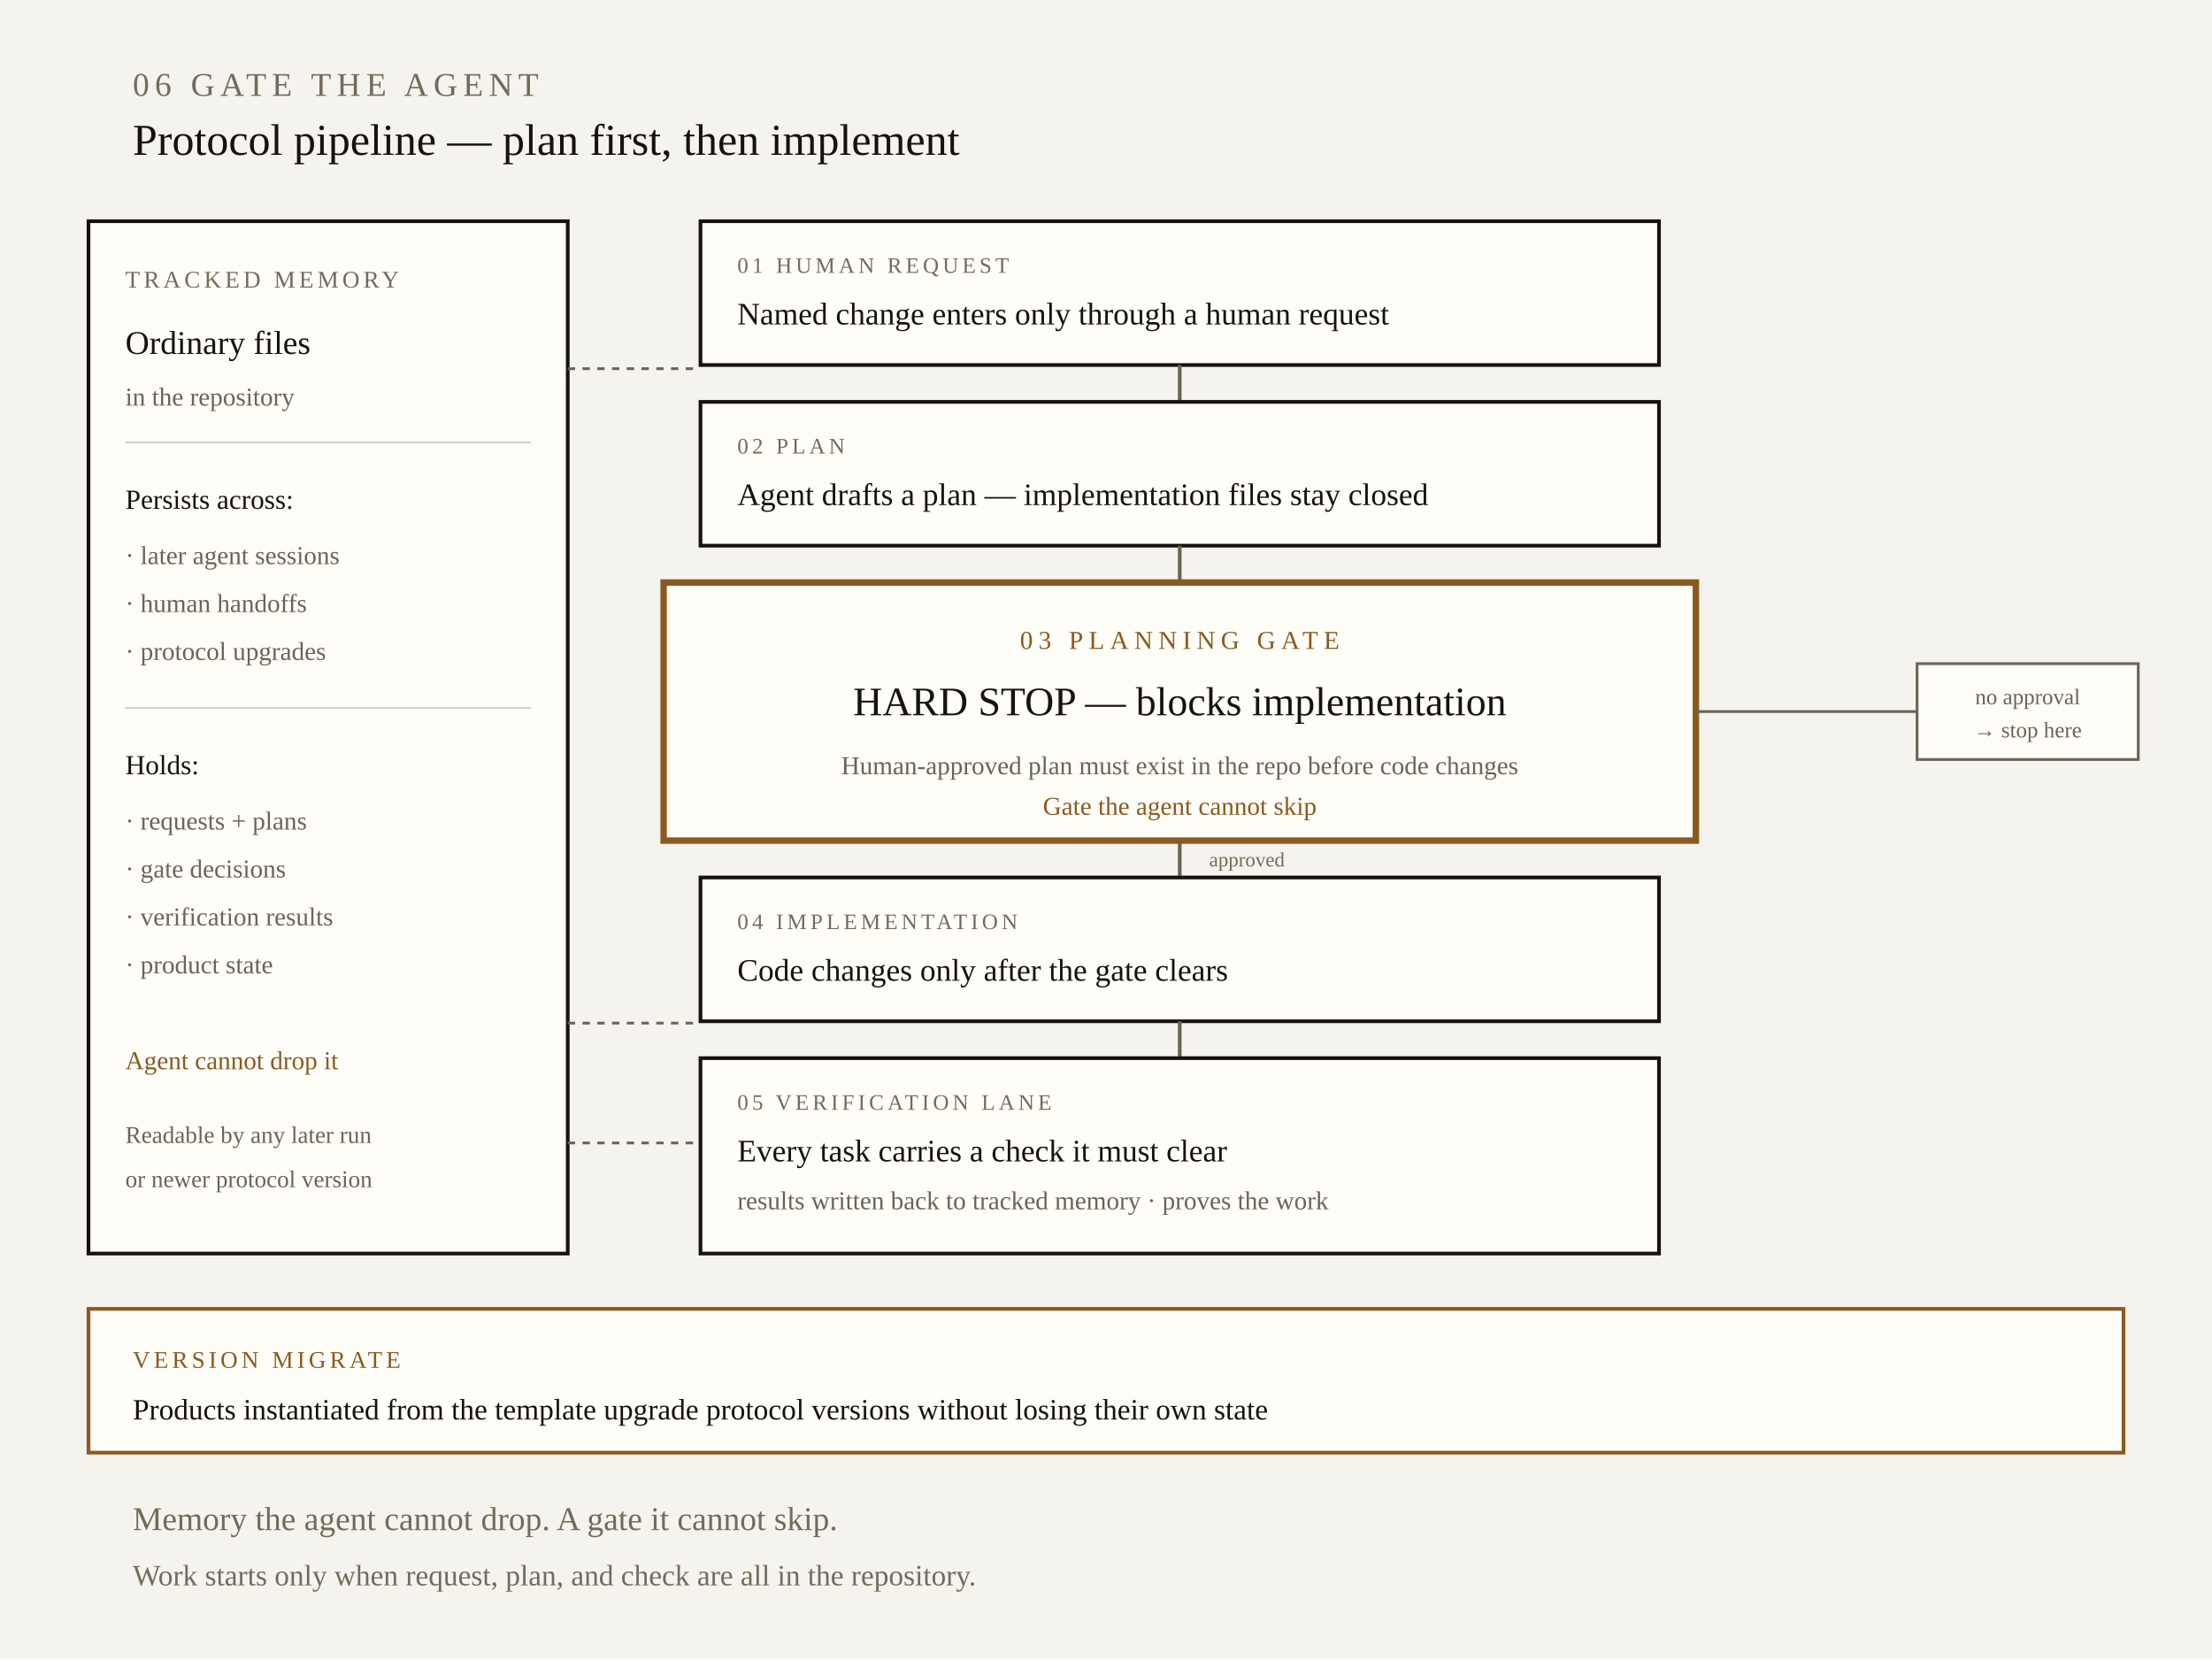
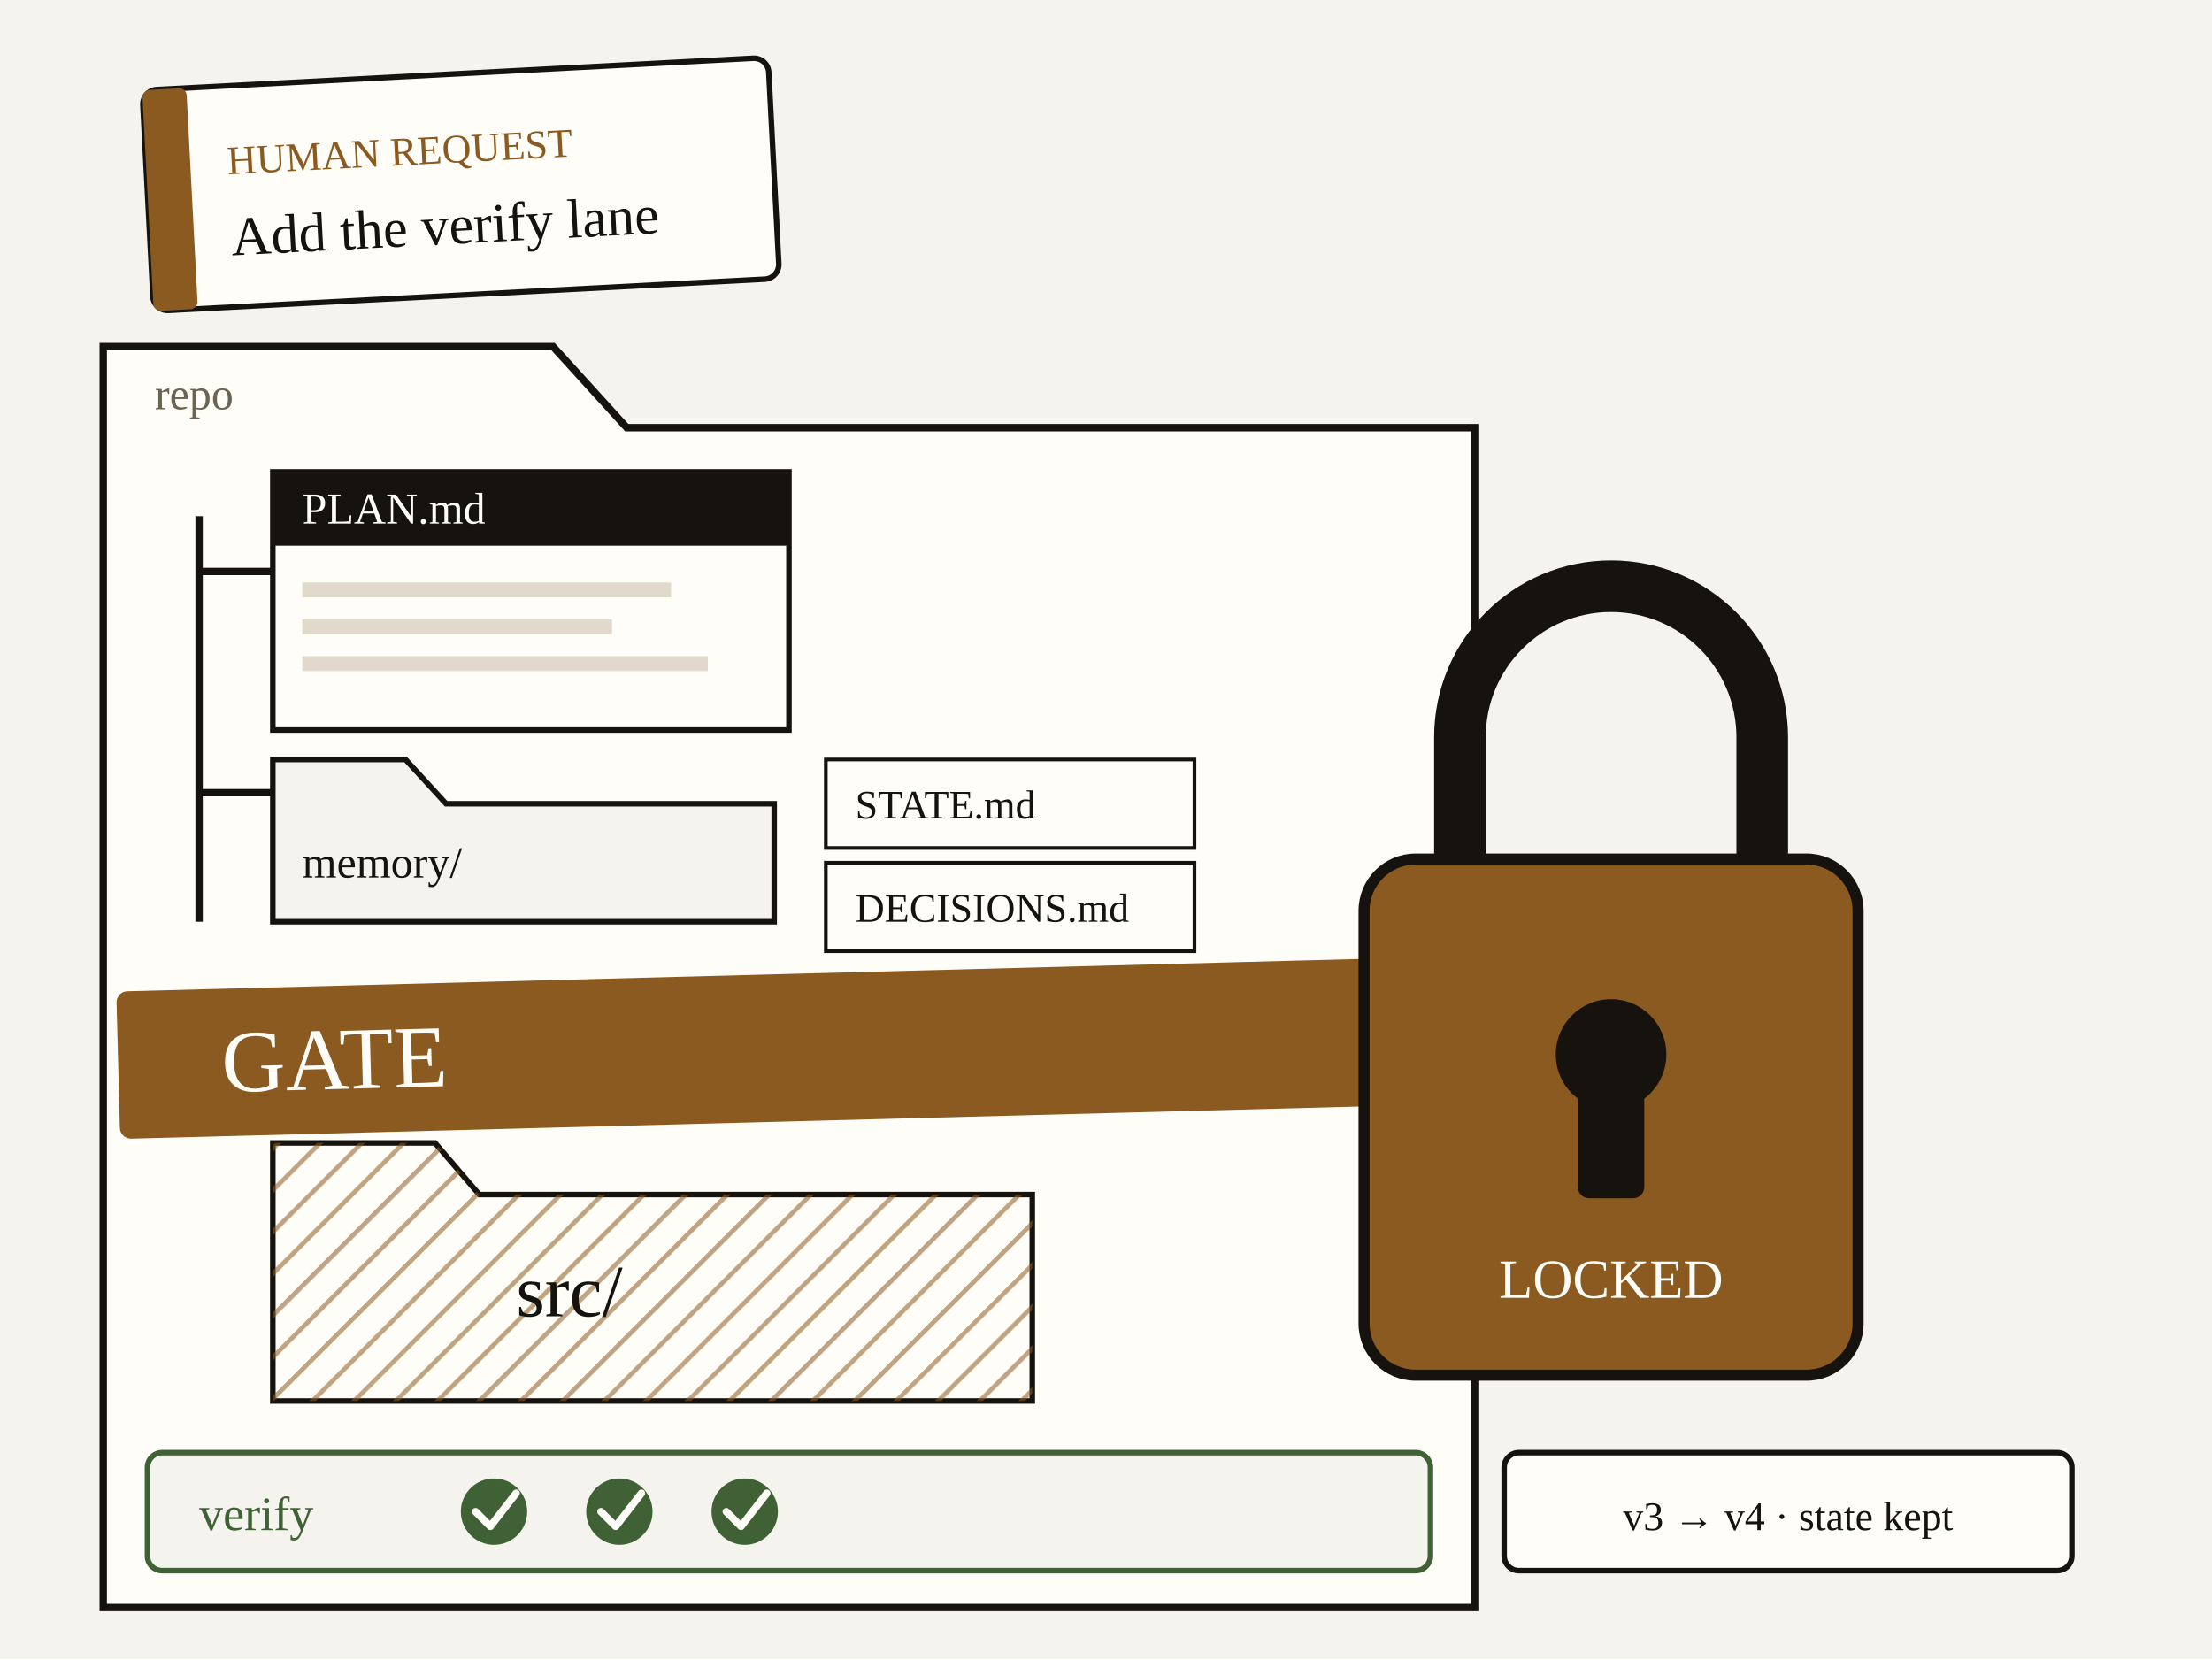
- <svg xmlns="http://www.w3.org/2000/svg" viewBox="0 0 1200 900" role="img" aria-labelledby="title desc">
+ <svg xmlns="http://www.w3.org/2000/svg" viewBox="0 0 1200 900" role="img" aria-labelledby="art-title art-desc">
+   <defs>
+     <pattern id="art-hatch" width="16" height="16" patternUnits="userSpaceOnUse" patternTransform="rotate(45)">
+       <line x1="0" y1="0" x2="0" y2="16" stroke="#8a5a20" stroke-width="5" />
+     </pattern>
+   </defs>
  <rect width="1200" height="900" fill="#f5f3ed" />
-   <text x="72" y="52" fill="#736b5a" font-family="Georgia, 'Times New Roman', serif" font-size="18" letter-spacing="3">06  GATE THE AGENT</text>
-   <text x="72" y="84" fill="#16130e" font-family="Georgia, 'Times New Roman', serif" font-size="24">Protocol pipeline — plan first, then implement</text>
-   <rect x="48" y="120" width="260" height="560" fill="#fffdf8" stroke="#16130e" stroke-width="2" />
-   <text x="68" y="156" fill="#736b5a" font-family="Georgia, 'Times New Roman', serif" font-size="13" letter-spacing="2">TRACKED MEMORY</text>
-   <text x="68" y="192" fill="#16130e" font-family="Georgia, 'Times New Roman', serif" font-size="18">Ordinary files</text>
-   <text x="68" y="220" fill="#6b6455" font-family="Georgia, 'Times New Roman', serif" font-size="14">in the repository</text>
-   <line x1="68" y1="240" x2="288" y2="240" stroke="#16130e" stroke-width="1" opacity="0.2" />
-   <text x="68" y="276" fill="#16130e" font-family="Georgia, 'Times New Roman', serif" font-size="15">Persists across:</text>
-   <text x="68" y="306" fill="#6b6455" font-family="Georgia, 'Times New Roman', serif" font-size="14">· later agent sessions</text>
-   <text x="68" y="332" fill="#6b6455" font-family="Georgia, 'Times New Roman', serif" font-size="14">· human handoffs</text>
-   <text x="68" y="358" fill="#6b6455" font-family="Georgia, 'Times New Roman', serif" font-size="14">· protocol upgrades</text>
-   <line x1="68" y1="384" x2="288" y2="384" stroke="#16130e" stroke-width="1" opacity="0.2" />
-   <text x="68" y="420" fill="#16130e" font-family="Georgia, 'Times New Roman', serif" font-size="15">Holds:</text>
-   <text x="68" y="450" fill="#6b6455" font-family="Georgia, 'Times New Roman', serif" font-size="14">· requests + plans</text>
-   <text x="68" y="476" fill="#6b6455" font-family="Georgia, 'Times New Roman', serif" font-size="14">· gate decisions</text>
-   <text x="68" y="502" fill="#6b6455" font-family="Georgia, 'Times New Roman', serif" font-size="14">· verification results</text>
-   <text x="68" y="528" fill="#6b6455" font-family="Georgia, 'Times New Roman', serif" font-size="14">· product state</text>
-   <text x="68" y="580" fill="#8a5a20" font-family="Georgia, 'Times New Roman', serif" font-size="14">Agent cannot drop it</text>
-   <text x="68" y="620" fill="#6b6455" font-family="Georgia, 'Times New Roman', serif" font-size="13">Readable by any later run</text>
-   <text x="68" y="644" fill="#6b6455" font-family="Georgia, 'Times New Roman', serif" font-size="13">or newer protocol version</text>
-   <rect x="380" y="120" width="520" height="78" fill="#fffdf8" stroke="#16130e" stroke-width="2" />
-   <text x="400" y="148" fill="#736b5a" font-family="Georgia, 'Times New Roman', serif" font-size="12" letter-spacing="2">01  HUMAN REQUEST</text>
-   <text x="400" y="176" fill="#16130e" font-family="Georgia, 'Times New Roman', serif" font-size="17">Named change enters only through a human request</text>
-   <path d="M640 198 V218" fill="none" stroke="#6b6455" stroke-width="2" />
-   <rect x="380" y="218" width="520" height="78" fill="#fffdf8" stroke="#16130e" stroke-width="2" />
-   <text x="400" y="246" fill="#736b5a" font-family="Georgia, 'Times New Roman', serif" font-size="12" letter-spacing="2">02  PLAN</text>
-   <text x="400" y="274" fill="#16130e" font-family="Georgia, 'Times New Roman', serif" font-size="17">Agent drafts a plan — implementation files stay closed</text>
-   <path d="M640 296 V316" fill="none" stroke="#6b6455" stroke-width="2" />
-   <rect x="360" y="316" width="560" height="140" fill="#fffdf8" stroke="#8a5a20" stroke-width="3.5" />
-   <text x="640" y="352" text-anchor="middle" fill="#8a5a20" font-family="Georgia, 'Times New Roman', serif" font-size="14" letter-spacing="3">03  PLANNING GATE</text>
-   <text x="640" y="388" text-anchor="middle" fill="#16130e" font-family="Georgia, 'Times New Roman', serif" font-size="22">HARD STOP — blocks implementation</text>
-   <text x="640" y="420" text-anchor="middle" fill="#6b6455" font-family="Georgia, 'Times New Roman', serif" font-size="14">Human-approved plan must exist in the repo before code changes</text>
-   <text x="640" y="442" text-anchor="middle" fill="#8a5a20" font-family="Georgia, 'Times New Roman', serif" font-size="14">Gate the agent cannot skip</text>
-   <path d="M920 386 H1040" fill="none" stroke="#6b6455" stroke-width="1.5" />
-   <rect x="1040" y="360" width="120" height="52" fill="#fffdf8" stroke="#6b6455" stroke-width="1.5" />
-   <text x="1100" y="382" text-anchor="middle" fill="#6b6455" font-family="Georgia, 'Times New Roman', serif" font-size="12">no approval</text>
-   <text x="1100" y="400" text-anchor="middle" fill="#6b6455" font-family="Georgia, 'Times New Roman', serif" font-size="12">→ stop here</text>
-   <path d="M640 456 V476" fill="none" stroke="#6b6455" stroke-width="2" />
-   <text x="656" y="470" fill="#736b5a" font-family="Georgia, 'Times New Roman', serif" font-size="11">approved</text>
-   <rect x="380" y="476" width="520" height="78" fill="#fffdf8" stroke="#16130e" stroke-width="2" />
-   <text x="400" y="504" fill="#736b5a" font-family="Georgia, 'Times New Roman', serif" font-size="12" letter-spacing="2">04  IMPLEMENTATION</text>
-   <text x="400" y="532" fill="#16130e" font-family="Georgia, 'Times New Roman', serif" font-size="17">Code changes only after the gate clears</text>
-   <path d="M640 554 V574" fill="none" stroke="#6b6455" stroke-width="2" />
-   <rect x="380" y="574" width="520" height="106" fill="#fffdf8" stroke="#16130e" stroke-width="2" />
-   <text x="400" y="602" fill="#736b5a" font-family="Georgia, 'Times New Roman', serif" font-size="12" letter-spacing="2">05  VERIFICATION LANE</text>
-   <text x="400" y="630" fill="#16130e" font-family="Georgia, 'Times New Roman', serif" font-size="17">Every task carries a check it must clear</text>
-   <text x="400" y="656" fill="#6b6455" font-family="Georgia, 'Times New Roman', serif" font-size="14">results written back to tracked memory · proves the work</text>
-   <path d="M308 200 H380" fill="none" stroke="#6b6455" stroke-width="1.5" stroke-dasharray="4 4" />
-   <path d="M308 555 H380" fill="none" stroke="#6b6455" stroke-width="1.5" stroke-dasharray="4 4" />
-   <path d="M308 620 H380" fill="none" stroke="#6b6455" stroke-width="1.5" stroke-dasharray="4 4" />
-   <rect x="48" y="710" width="1104" height="78" fill="#fffdf8" stroke="#8a5a20" stroke-width="2" />
-   <text x="72" y="742" fill="#8a5a20" font-family="Georgia, 'Times New Roman', serif" font-size="13" letter-spacing="2">VERSION MIGRATE</text>
-   <text x="72" y="770" fill="#16130e" font-family="Georgia, 'Times New Roman', serif" font-size="16">Products instantiated from the template upgrade protocol versions without losing their own state</text>
-   <text x="72" y="830" fill="#736b5a" font-family="Georgia, 'Times New Roman', serif" font-size="18">Memory the agent cannot drop. A gate it cannot skip.</text>
-   <text x="72" y="860" fill="#736b5a" font-family="Georgia, 'Times New Roman', serif" font-size="16">Work starts only when request, plan, and check are all in the repository.</text>
+   <g id="art-request" transform="rotate(-3 250 100)">
+     <rect x="80" y="40" width="340" height="120" rx="8" fill="#fffdf8" stroke="#16130e" stroke-width="3" />
+     <rect x="80" y="40" width="24" height="120" rx="4" fill="#8a5a20" />
+     <text x="124" y="88" fill="#8a5a20" font-family="Georgia, 'Times New Roman', serif" font-size="22">HUMAN REQUEST</text>
+     <text x="124" y="132" fill="#16130e" font-family="Georgia, 'Times New Roman', serif" font-size="30">Add the verify lane</text>
+   </g>
+   <g id="art-repo">
+     <path d="M 56 188 H 300 L 340 232 H 800 V 872 H 56 Z" fill="#fffdf8" stroke="#16130e" stroke-width="4" />
+     <text x="84" y="222" fill="#6b6455" font-family="Georgia, 'Times New Roman', serif" font-size="24">repo</text>
+     <path d="M 108 280 V 500" fill="none" stroke="#16130e" stroke-width="4" />
+     <path d="M 108 310 H 148" fill="none" stroke="#16130e" stroke-width="4" />
+     <path d="M 108 430 H 148" fill="none" stroke="#16130e" stroke-width="4" />
+     <rect x="148" y="256" width="280" height="140" fill="#fffdf8" stroke="#16130e" stroke-width="3" />
+     <rect x="148" y="256" width="280" height="40" fill="#16130e" />
+     <text x="164" y="284" fill="#fffdf8" font-family="Georgia, 'Times New Roman', serif" font-size="24">PLAN.md</text>
+     <rect x="164" y="316" width="200" height="8" fill="#e0d9cc" />
+     <rect x="164" y="336" width="168" height="8" fill="#e0d9cc" />
+     <rect x="164" y="356" width="220" height="8" fill="#e0d9cc" />
+     <path d="M 148 412 H 220 L 242 436 H 420 V 500 H 148 Z" fill="#f5f3ed" stroke="#16130e" stroke-width="3" />
+     <text x="164" y="476" fill="#16130e" font-family="Georgia, 'Times New Roman', serif" font-size="24">memory/</text>
+     <rect x="448" y="412" width="200" height="48" fill="#fffdf8" stroke="#16130e" stroke-width="2" />
+     <text x="464" y="444" fill="#16130e" font-family="Georgia, 'Times New Roman', serif" font-size="22">STATE.md</text>
+     <rect x="448" y="468" width="200" height="48" fill="#fffdf8" stroke="#16130e" stroke-width="2" />
+     <text x="464" y="500" fill="#16130e" font-family="Georgia, 'Times New Roman', serif" font-size="22">DECISIONS.md</text>
+     <path d="M 148 620 H 236 L 260 648 H 560 V 760 H 148 Z" fill="#fffdf8" stroke="#16130e" stroke-width="3" />
+     <path d="M 148 620 H 236 L 260 648 H 560 V 760 H 148 Z" fill="url(#art-hatch)" opacity="0.55" />
+     <text x="280" y="714" fill="#16130e" font-family="Georgia, 'Times New Roman', serif" font-size="40">src/</text>
+     <rect x="80" y="788" width="696" height="64" rx="8" fill="#f5f3ed" stroke="#3f6135" stroke-width="3" />
+     <text x="108" y="830" fill="#3f6135" font-family="Georgia, 'Times New Roman', serif" font-size="26">verify</text>
+     <circle cx="268" cy="820" r="18" fill="#3f6135" />
+     <path d="M 258 820 L 266 828 L 280 810" fill="none" stroke="#fffdf8" stroke-width="4" stroke-linecap="round" stroke-linejoin="round" />
+     <circle cx="336" cy="820" r="18" fill="#3f6135" />
+     <path d="M 326 820 L 334 828 L 348 810" fill="none" stroke="#fffdf8" stroke-width="4" stroke-linecap="round" stroke-linejoin="round" />
+     <circle cx="404" cy="820" r="18" fill="#3f6135" />
+     <path d="M 394 820 L 402 828 L 416 810" fill="none" stroke="#fffdf8" stroke-width="4" stroke-linecap="round" stroke-linejoin="round" />
+   </g>
+   <g id="art-gate">
+     <rect x="64" y="528" width="752" height="80" rx="6" fill="#8a5a20" transform="rotate(-1.5 440 568)" />
+     <text x="120" y="584" fill="#fffdf8" font-family="Georgia, 'Times New Roman', serif" font-size="48" transform="rotate(-1.5 440 568)">GATE</text>
+     <path d="M 792 478 V 400 A 82 82 0 0 1 956 400 V 478" fill="none" stroke="#16130e" stroke-width="28" stroke-linecap="round" />
+     <rect x="740" y="466" width="268" height="280" rx="28" fill="#8a5a20" stroke="#16130e" stroke-width="6" />
+     <circle cx="874" cy="572" r="30" fill="#16130e" />
+     <rect x="856" y="572" width="36" height="78" rx="6" fill="#16130e" />
+     <text x="874" y="704" text-anchor="middle" fill="#fffdf8" font-family="Georgia, 'Times New Roman', serif" font-size="30">LOCKED</text>
+   </g>
+   <rect x="816" y="788" width="308" height="64" rx="8" fill="#fffdf8" stroke="#16130e" stroke-width="3" />
+   <text x="970" y="830" text-anchor="middle" fill="#16130e" font-family="Georgia, 'Times New Roman', serif" font-size="22">v3 → v4  ·  state kept</text>
</svg>
